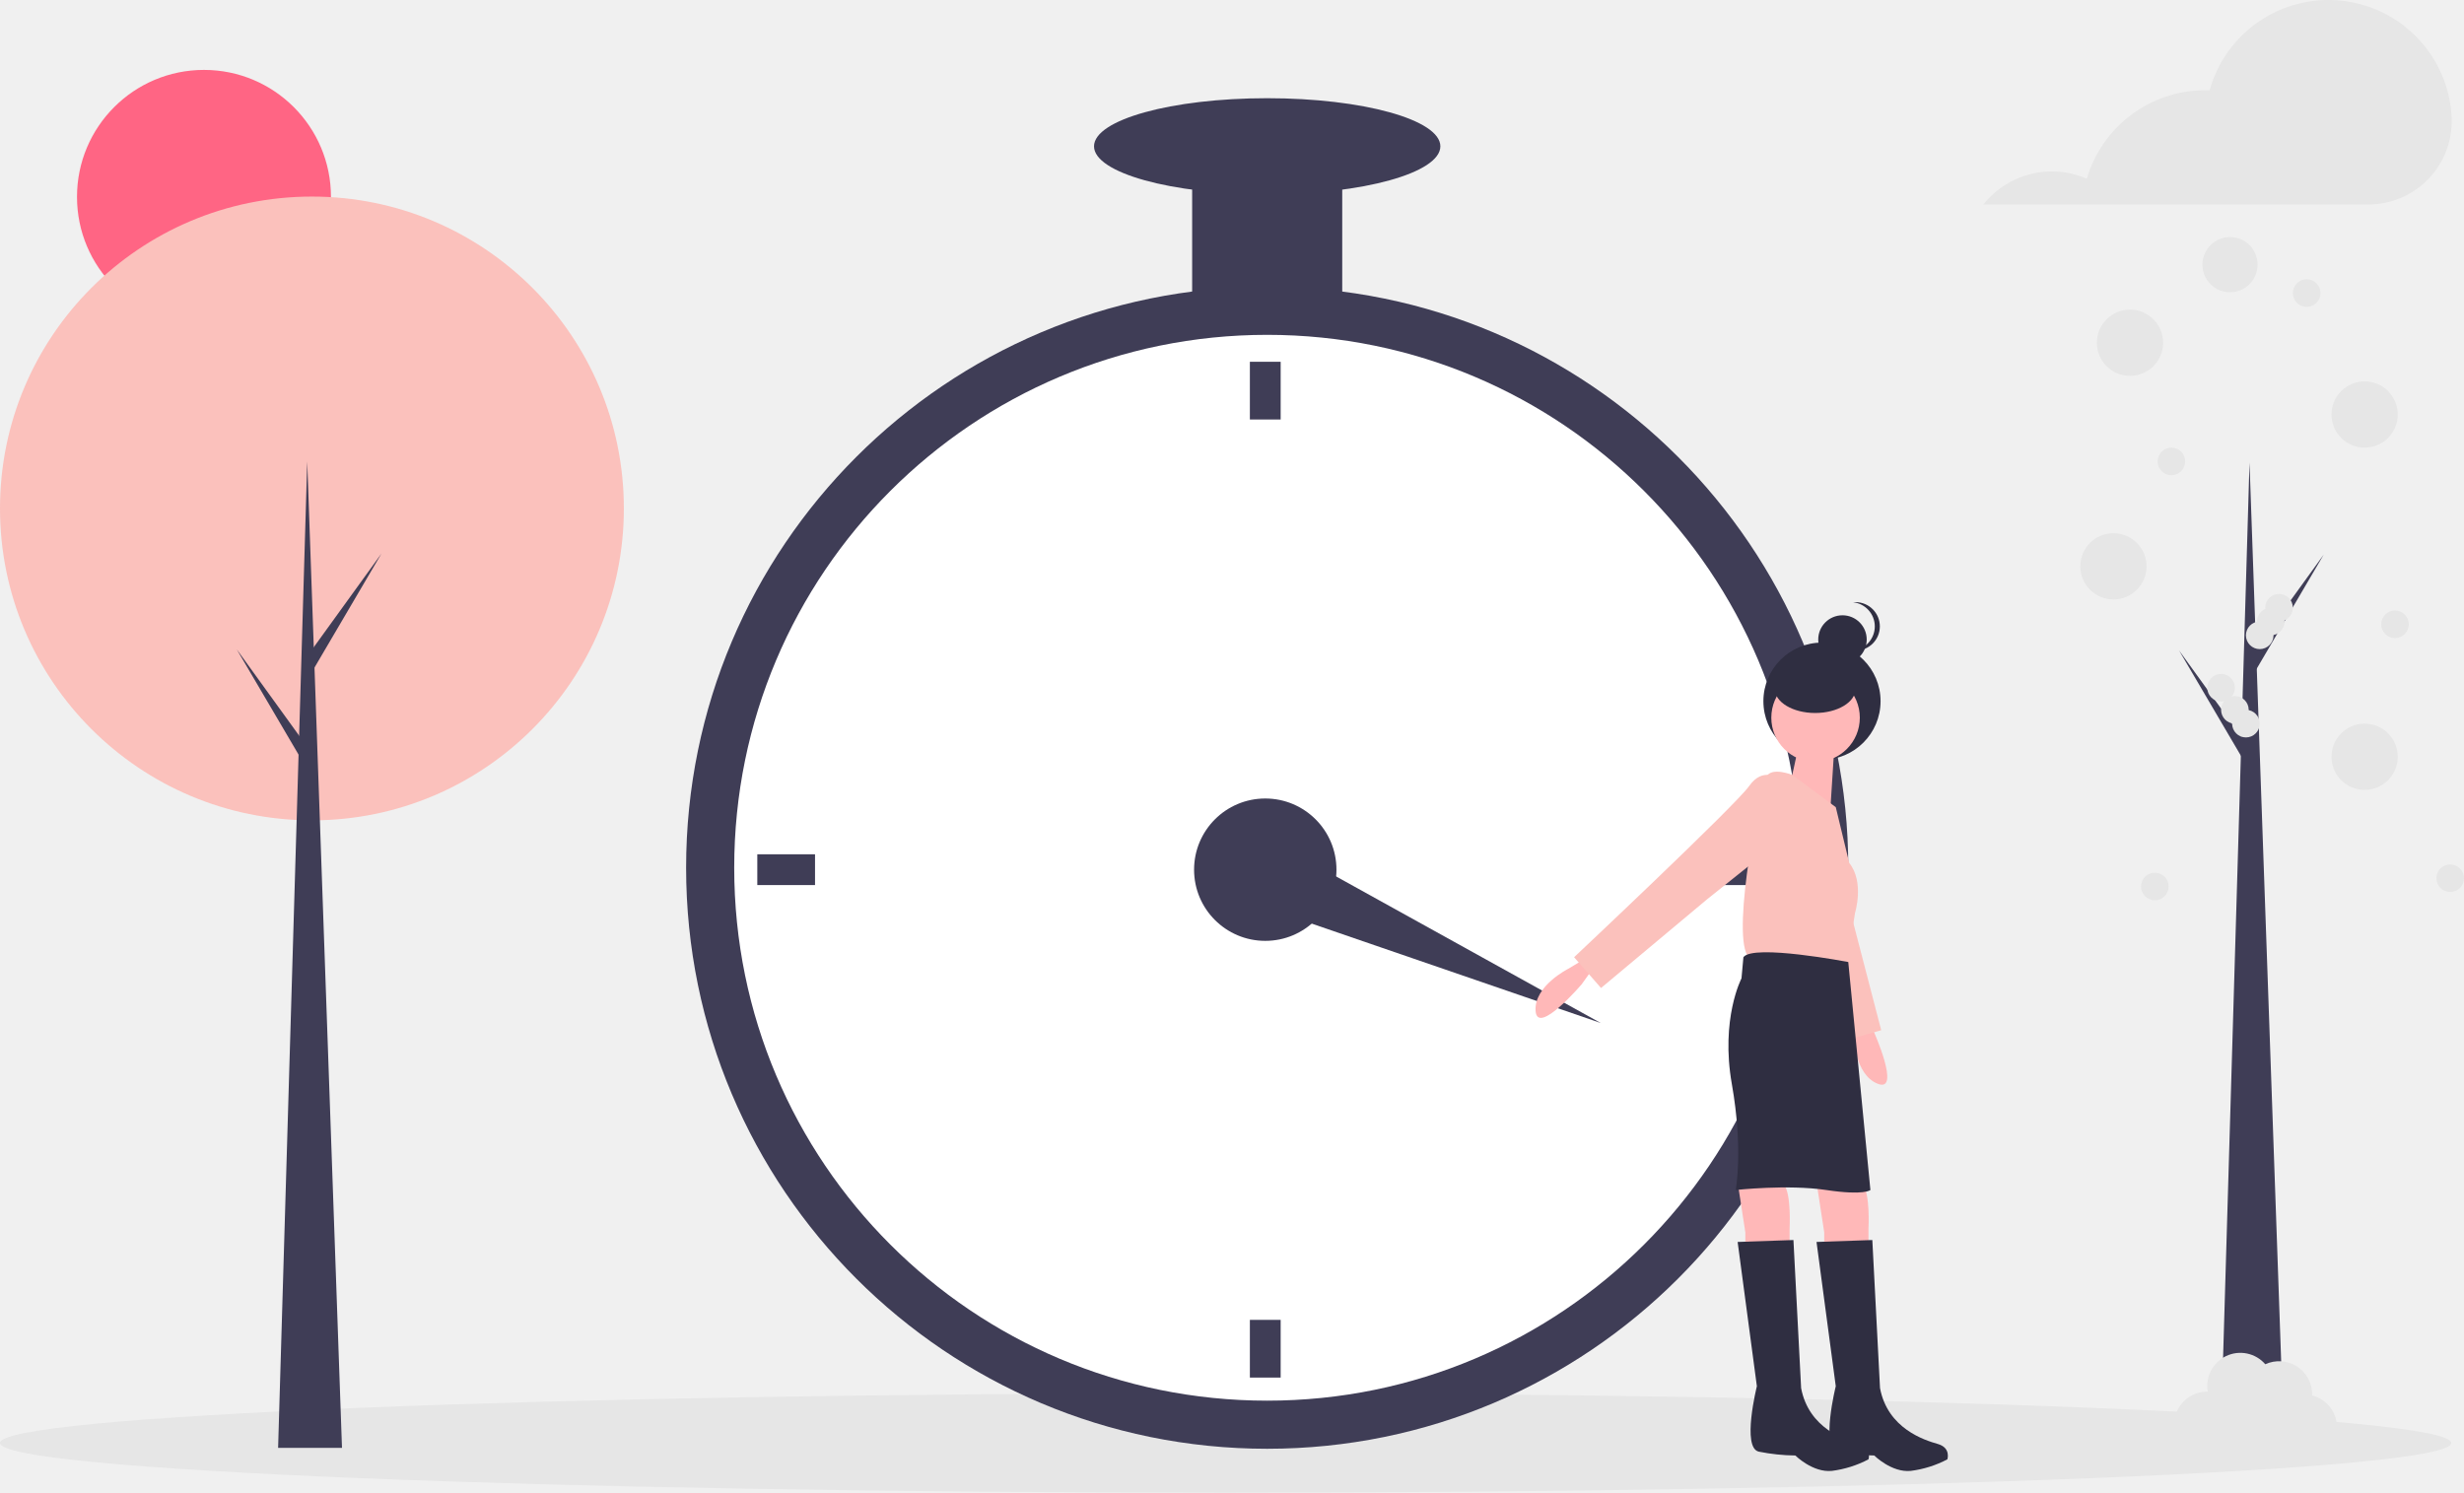
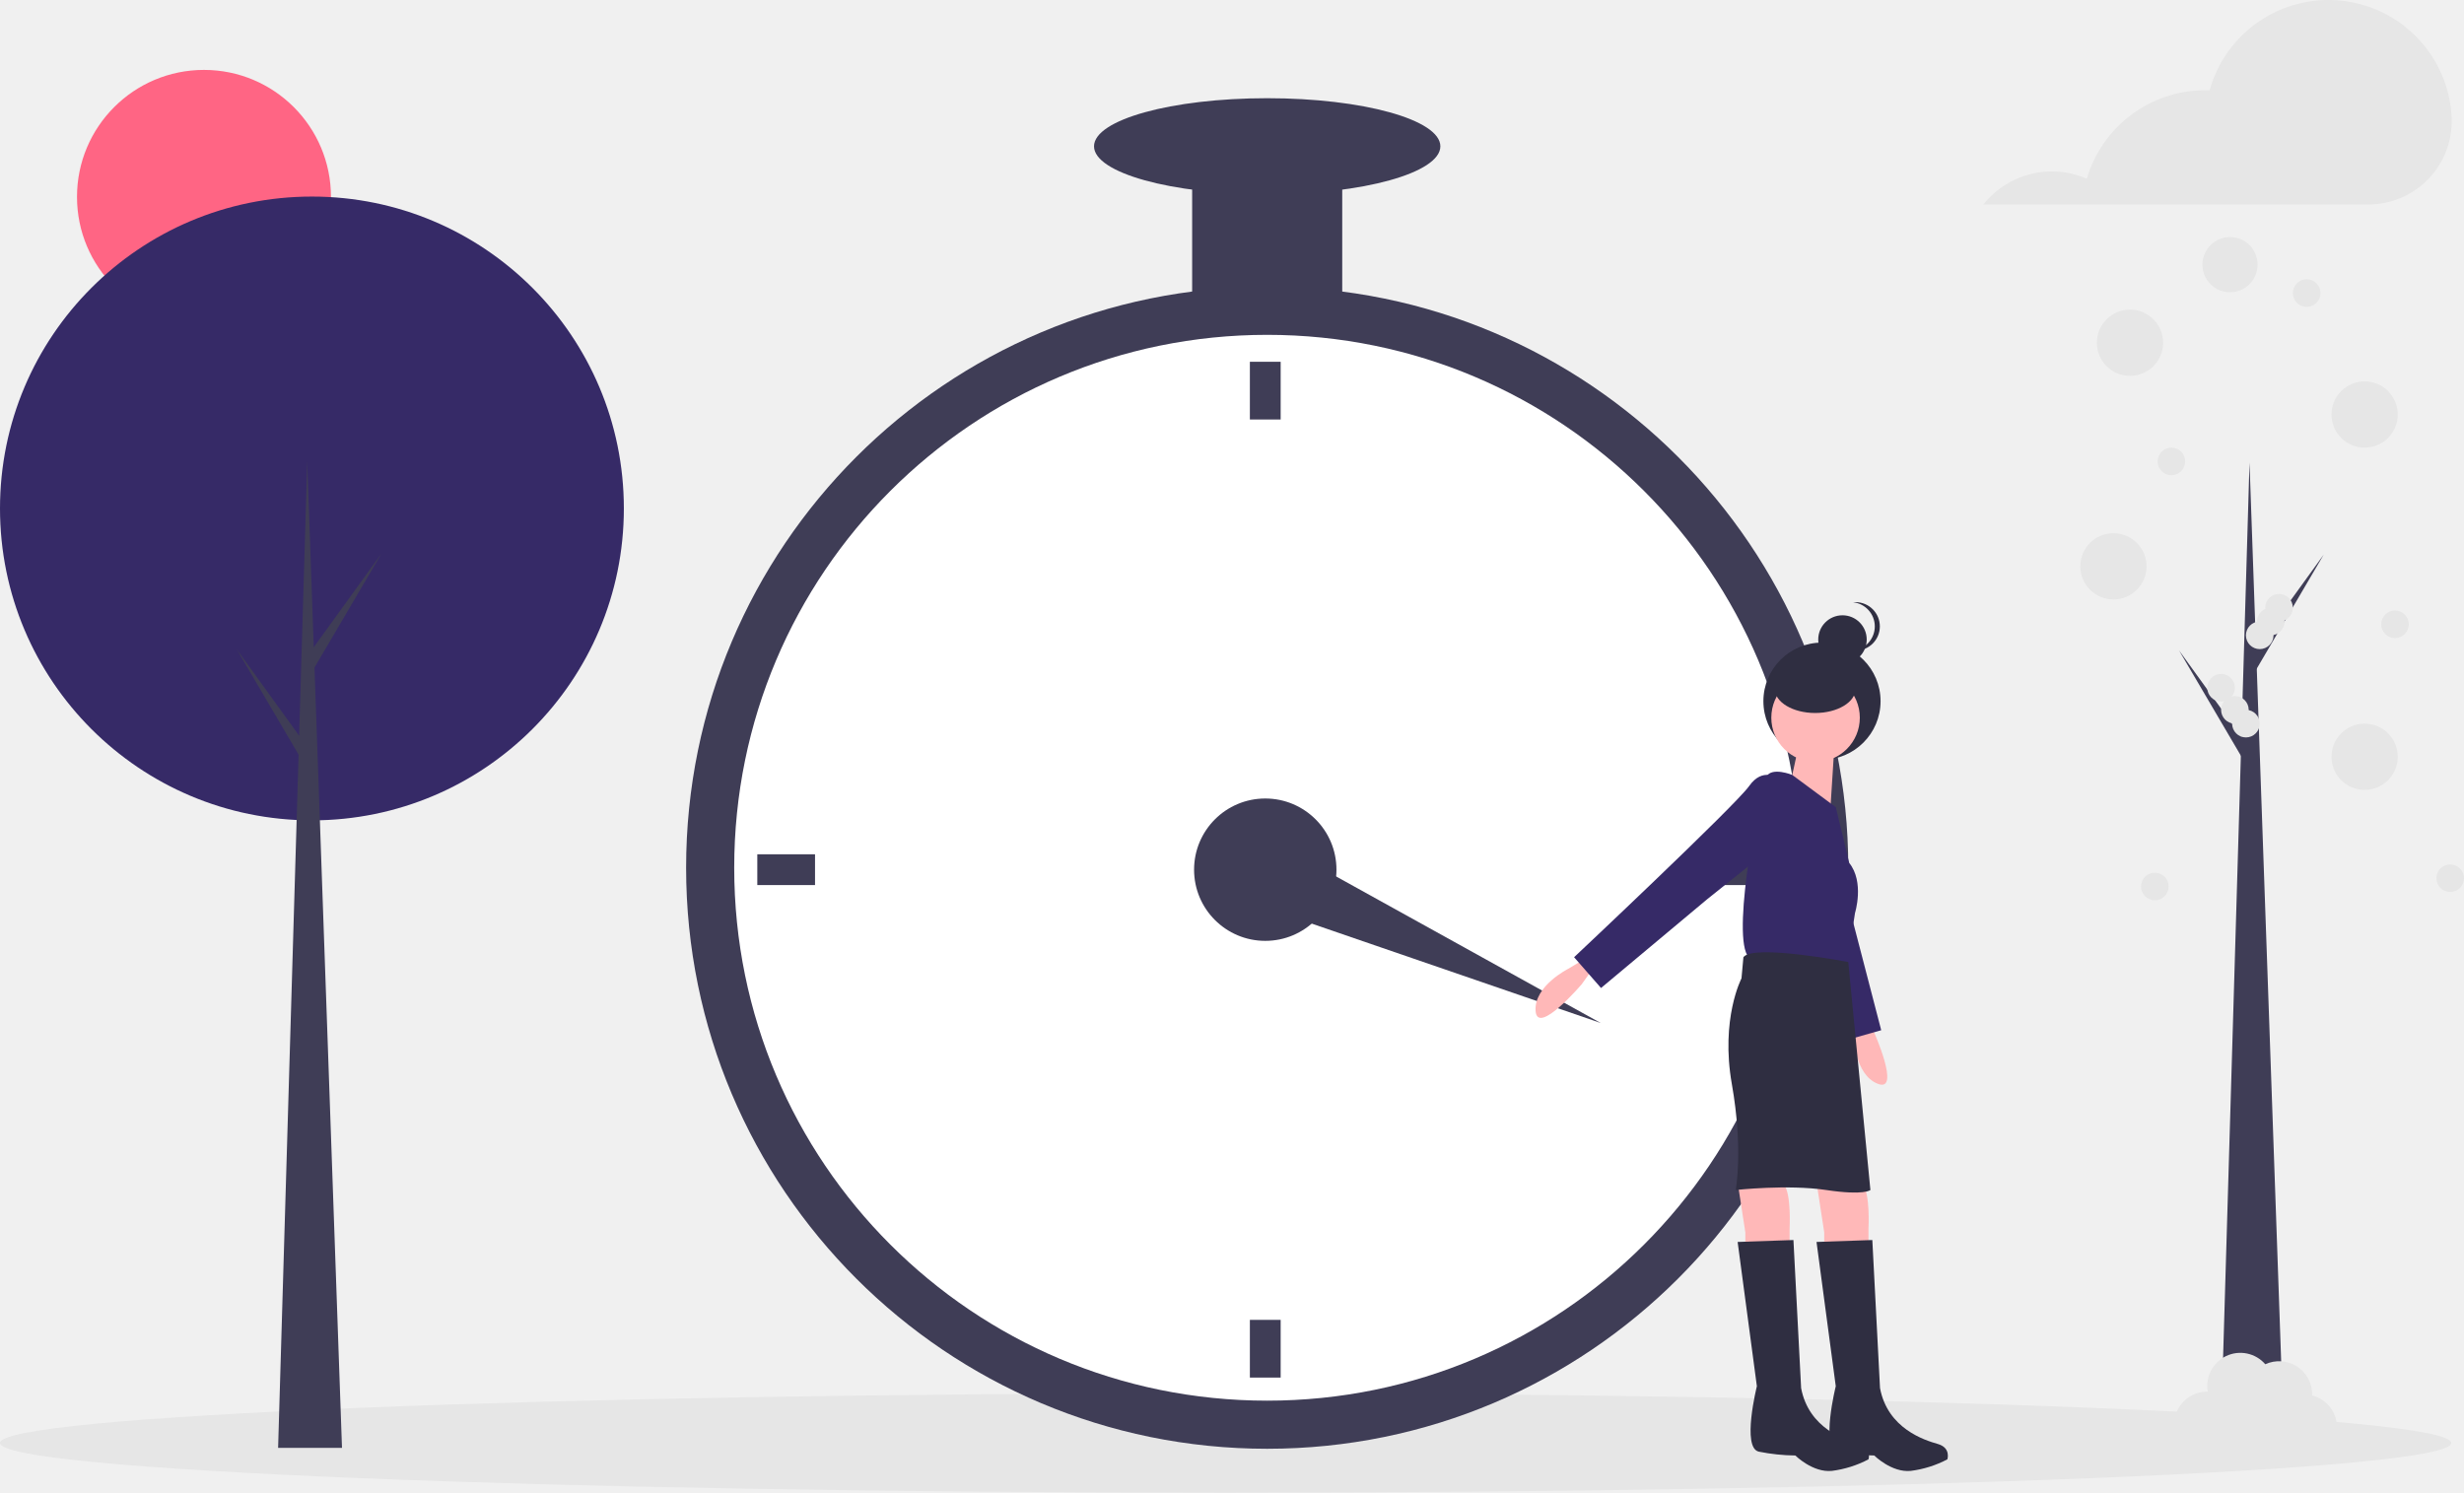
<svg xmlns="http://www.w3.org/2000/svg" id="a115e649-e6de-4a08-abb2-c2a69b6ac895" data-name="Layer 1" width="892.614" height="540.802" viewBox="0 0 892.614 540.802">
  <circle cx="73.896" cy="71.33" r="46" fill="#ff6584" />
  <ellipse cx="444.003" cy="522.802" rx="444.003" ry="18" fill="#e6e6e6" />
-   <circle cx="113" cy="184.219" r="113" fill="#fbc1bc" />
+   <circle cx="113" cy="184.219" r="113" fill="#362a67" />
  <polygon points="123.892 524.581 100.747 524.581 111.298 167.201 123.892 524.581" fill="#3f3d56" />
  <polygon points="113.34 234.933 138.187 200.557 113 243.442 110.277 238.677 113.34 234.933" fill="#3f3d56" />
  <polygon points="110.617 269.65 85.771 235.274 110.958 278.159 113.681 273.394 110.617 269.65" fill="#3f3d56" />
  <polygon points="827.505 524.957 804.361 524.957 814.912 167.577 827.505 524.957" fill="#3f3d56" />
  <polygon points="816.954 235.309 841.801 200.933 816.614 243.818 813.891 239.053 816.954 235.309" fill="#3f3d56" />
  <polygon points="814.231 270.026 789.385 235.65 814.572 278.535 817.295 273.77 814.231 270.026" fill="#3f3d56" />
  <circle cx="459.056" cy="314.393" r="210.504" fill="#3f3d56" />
  <circle cx="459.056" cy="314.393" r="193.078" fill="#fff" />
  <circle cx="458.359" cy="315.09" r="25.79" fill="#3f3d56" />
  <rect x="452.782" y="131.074" width="11.153" height="20.911" fill="#3f3d56" />
  <rect x="452.782" y="478.196" width="11.153" height="20.911" fill="#3f3d56" />
  <rect x="432.914" y="484.234" width="11.153" height="20.911" transform="translate(779.487 -123.4004) rotate(90)" fill="#3f3d56" />
  <rect x="780.036" y="484.234" width="11.153" height="20.911" transform="translate(1126.609 -470.5222) rotate(90)" fill="#3f3d56" />
  <polygon points="450.924 326.286 460.455 304.493 579.88 370.635 450.924 326.286" fill="#3f3d56" />
  <rect x="431.871" y="53.006" width="54.368" height="62.733" fill="#3f3d56" />
  <ellipse cx="459.056" cy="53.006" rx="62.733" ry="17.426" fill="#3f3d56" />
  <path d="M730.198,531.283l-3.485,4.879s-16.032,18.82-16.729,9.758,11.85-15.335,11.85-15.335l6.97-4.182Z" transform="translate(-153.693 -179.599)" fill="#ffb8b8" />
  <path d="M829.418,547.745l2.918,5.238s10.148,22.544,1.66,19.296-8.788-17.272-8.788-17.272l-.797-8.09Z" transform="translate(-153.693 -179.599)" fill="#ffb8b8" />
  <circle cx="660.033" cy="254.042" r="21.224" fill="#2f2e41" />
  <path d="M811.751,607.957l2.788,18.123V631.656h16.032V624.686s.697-12.547-2.091-16.032S811.751,607.957,811.751,607.957Z" transform="translate(-153.693 -179.599)" fill="#ffb8b8" />
  <path d="M783.173,607.957l2.788,18.123V631.656h16.032V624.686s.697-12.547-2.091-16.032S783.173,607.957,783.173,607.957Z" transform="translate(-153.693 -179.599)" fill="#ffb8b8" />
-   <path d="M793.961,462.384s-6.166,3.25-1.955,10.643,28.922,83.877,28.922,83.877l14.256-4.047-12.572-48.371-7.199-30.402Z" transform="translate(-153.693 -179.599)" fill="#fbc1bc" />
+   <path d="M793.961,462.384s-6.166,3.25-1.955,10.643,28.922,83.877,28.922,83.877l14.256-4.047-12.572-48.371-7.199-30.402Z" transform="translate(-153.693 -179.599)" fill="#362a67" />
  <circle cx="657.71" cy="260.025" r="16.032" fill="#ffb8b8" />
  <path d="M818.722,442.063l-2.091,32.76L801.993,464.368s4.879-19.517,3.485-20.911Z" transform="translate(-153.693 -179.599)" fill="#ffb8b8" />
-   <path d="M818.722,472.036l-15.769-11.677s-7.233-2.961-9.324.525-12.547,55.066-6.97,64.824c0,0,29.972,6.273,36.246,2.788l2.788-18.123s3.485-11.153-2.091-18.123Z" transform="translate(-153.693 -179.599)" fill="#fbc1bc" />
-   <path d="M797.811,461.58s-5.576-4.182-10.455,2.788-63.43,62.036-63.43,62.036l9.758,11.153,38.337-32.063,24.396-19.517Z" transform="translate(-153.693 -179.599)" fill="#fbc1bc" />
+   <path d="M818.722,472.036l-15.769-11.677s-7.233-2.961-9.324.525-12.547,55.066-6.97,64.824c0,0,29.972,6.273,36.246,2.788l2.788-18.123s3.485-11.153-2.091-18.123Z" transform="translate(-153.693 -179.599)" fill="#362a67" />
+   <path d="M797.811,461.58s-5.576-4.182-10.455,2.788-63.43,62.036-63.43,62.036l9.758,11.153,38.337-32.063,24.396-19.517Z" transform="translate(-153.693 -179.599)" fill="#362a67" />
  <path d="M823.252,528.147s-34.503-6.622-37.988-1.743l-.697,7.667s-7.667,14.638-3.485,38.337,1.394,38.337,1.394,38.337,18.82-2.091,32.76,0,16.032,0,16.032,0Z" transform="translate(-153.693 -179.599)" fill="#2f2e41" />
  <path d="M831.965,628.868l-20.214.697,6.97,52.277s-5.576,22.305.697,23.699a70.713,70.713,0,0,0,13.244,1.394s6.273,6.273,13.244,5.576a39.034,39.034,0,0,0,13.244-4.182s1.394-4.182-3.485-5.576-18.123-5.576-20.911-20.214Z" transform="translate(-153.693 -179.599)" fill="#2f2e41" />
  <path d="M803.387,628.868l-20.214.697,6.97,52.277s-5.576,22.305.697,23.699a70.713,70.713,0,0,0,13.244,1.394s6.273,6.273,13.244,5.576a39.034,39.034,0,0,0,13.244-4.182s1.394-4.182-3.485-5.576S808.963,697.177,806.175,682.539Z" transform="translate(-153.693 -179.599)" fill="#2f2e41" />
  <circle cx="667.458" cy="231.704" r="8.782" fill="#2f2e41" />
  <path d="M832.861,406.546a8.783,8.783,0,0,0-7.868-8.735,8.881,8.881,0,0,1,.915-.047,8.782,8.782,0,0,1,0,17.565,8.881,8.881,0,0,1-.915-.047A8.783,8.783,0,0,0,832.861,406.546Z" transform="translate(-153.693 -179.599)" fill="#2f2e41" />
  <ellipse cx="657.565" cy="249.542" rx="14.637" ry="8.782" fill="#2f2e41" />
  <path d="M1041.813,221.75a44.677,44.677,0,0,0-87.657-9.419c-.541-.019-1.082-.041-1.628-.041a44.688,44.688,0,0,0-42.867,32.089,31.574,31.574,0,0,0-37.465,9.319h139.362a30.22,30.22,0,0,0,30.286-31.289Q1041.831,222.08,1041.813,221.75Z" transform="translate(-153.693 -179.599)" fill="#e6e6e6" />
  <circle cx="771.614" cy="124.178" r="12" fill="#e6e6e6" />
  <circle cx="807.847" cy="95.886" r="9.992" fill="#e6e6e6" />
  <circle cx="856.614" cy="150.178" r="12" fill="#e6e6e6" />
  <circle cx="765.614" cy="205.178" r="12" fill="#e6e6e6" />
  <circle cx="856.614" cy="274.178" r="12" fill="#e6e6e6" />
  <path d="M991.287,685.165c.004-.13.02-.257.02-.388a11.982,11.982,0,0,0-16.987-10.905,11.968,11.968,0,0,0-20.832,9.914c-.061-.001-.12-.009-.181-.009a12,12,0,1,0,7.334,21.483,11.994,11.994,0,0,0,20.622,1.217,11.99,11.99,0,1,0,10.024-21.312Z" transform="translate(-153.693 -179.599)" fill="#e6e6e6" />
  <circle cx="867.614" cy="226.178" r="5" fill="#e6e6e6" />
  <circle cx="835.614" cy="106.178" r="5" fill="#e6e6e6" />
  <circle cx="818.614" cy="230.178" r="5" fill="#e6e6e6" />
  <circle cx="822.614" cy="225.178" r="5" fill="#e6e6e6" />
  <circle cx="825.614" cy="220.178" r="5" fill="#e6e6e6" />
  <circle cx="813.614" cy="262.178" r="5" fill="#e6e6e6" />
  <circle cx="887.614" cy="318.178" r="5" fill="#e6e6e6" />
  <circle cx="780.614" cy="321.178" r="5" fill="#e6e6e6" />
  <circle cx="786.614" cy="167.178" r="5" fill="#e6e6e6" />
  <circle cx="809.614" cy="257.178" r="5" fill="#e6e6e6" />
  <circle cx="804.614" cy="249.178" r="5" fill="#e6e6e6" />
</svg>
